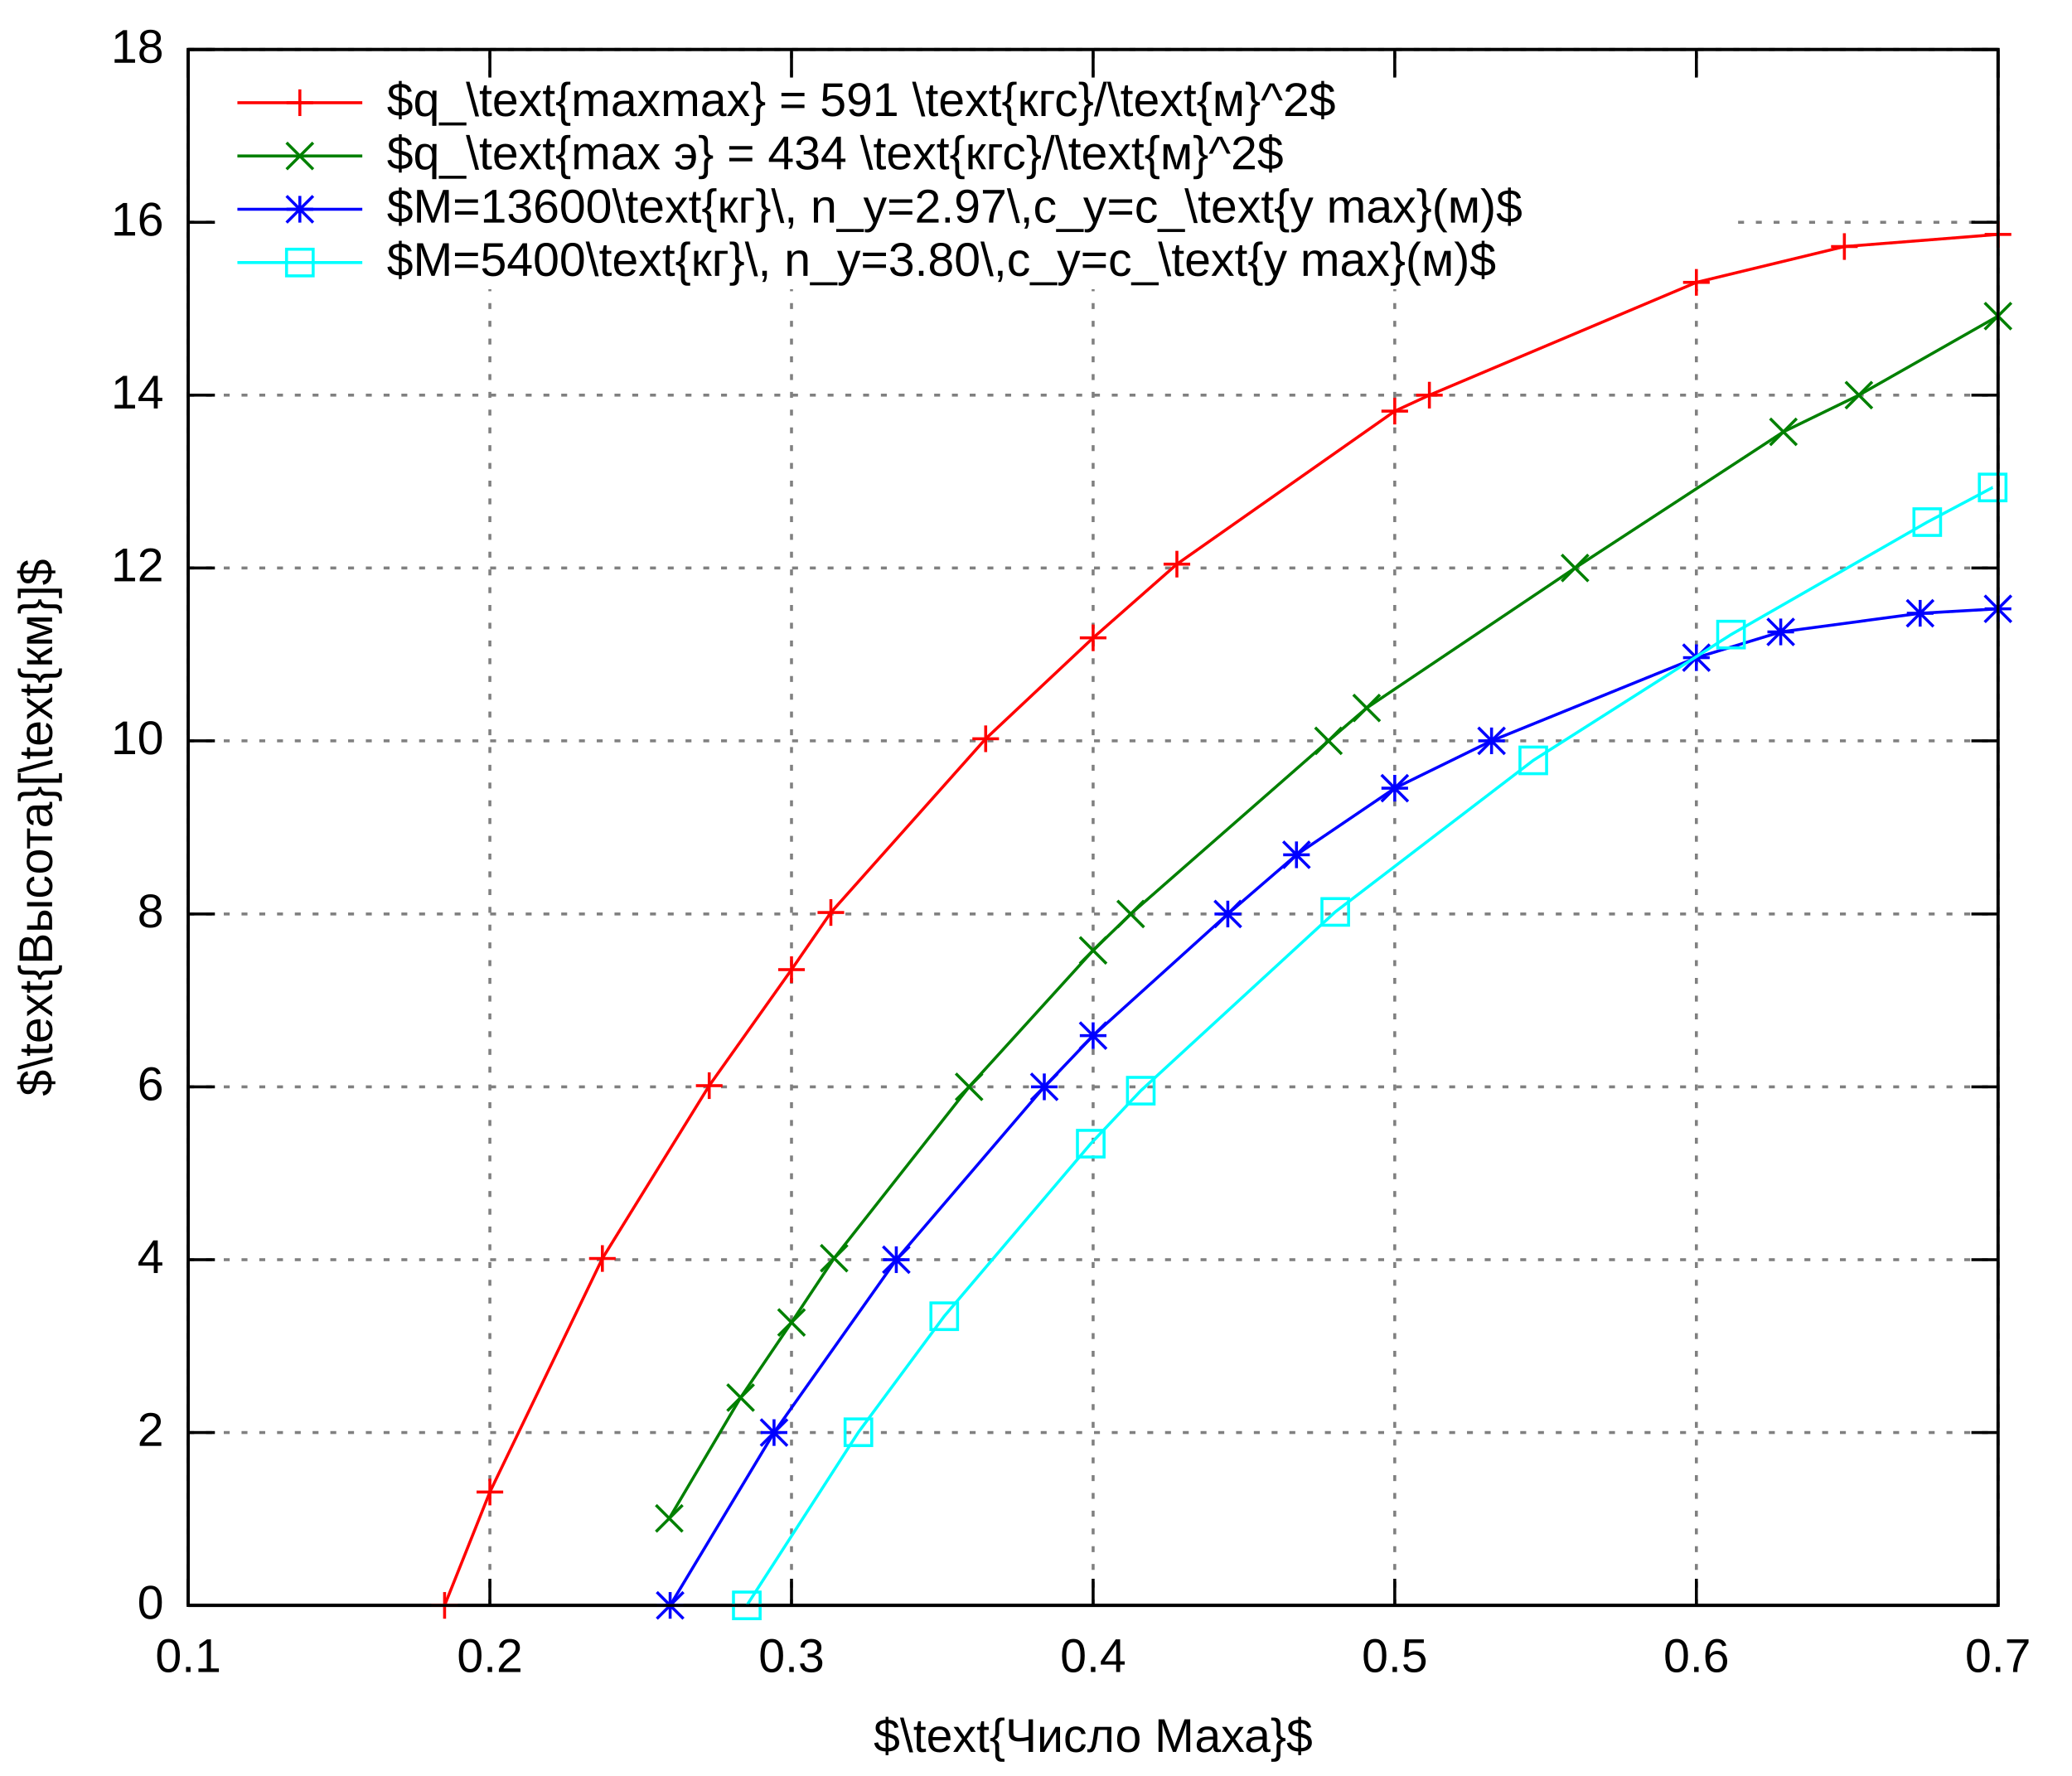
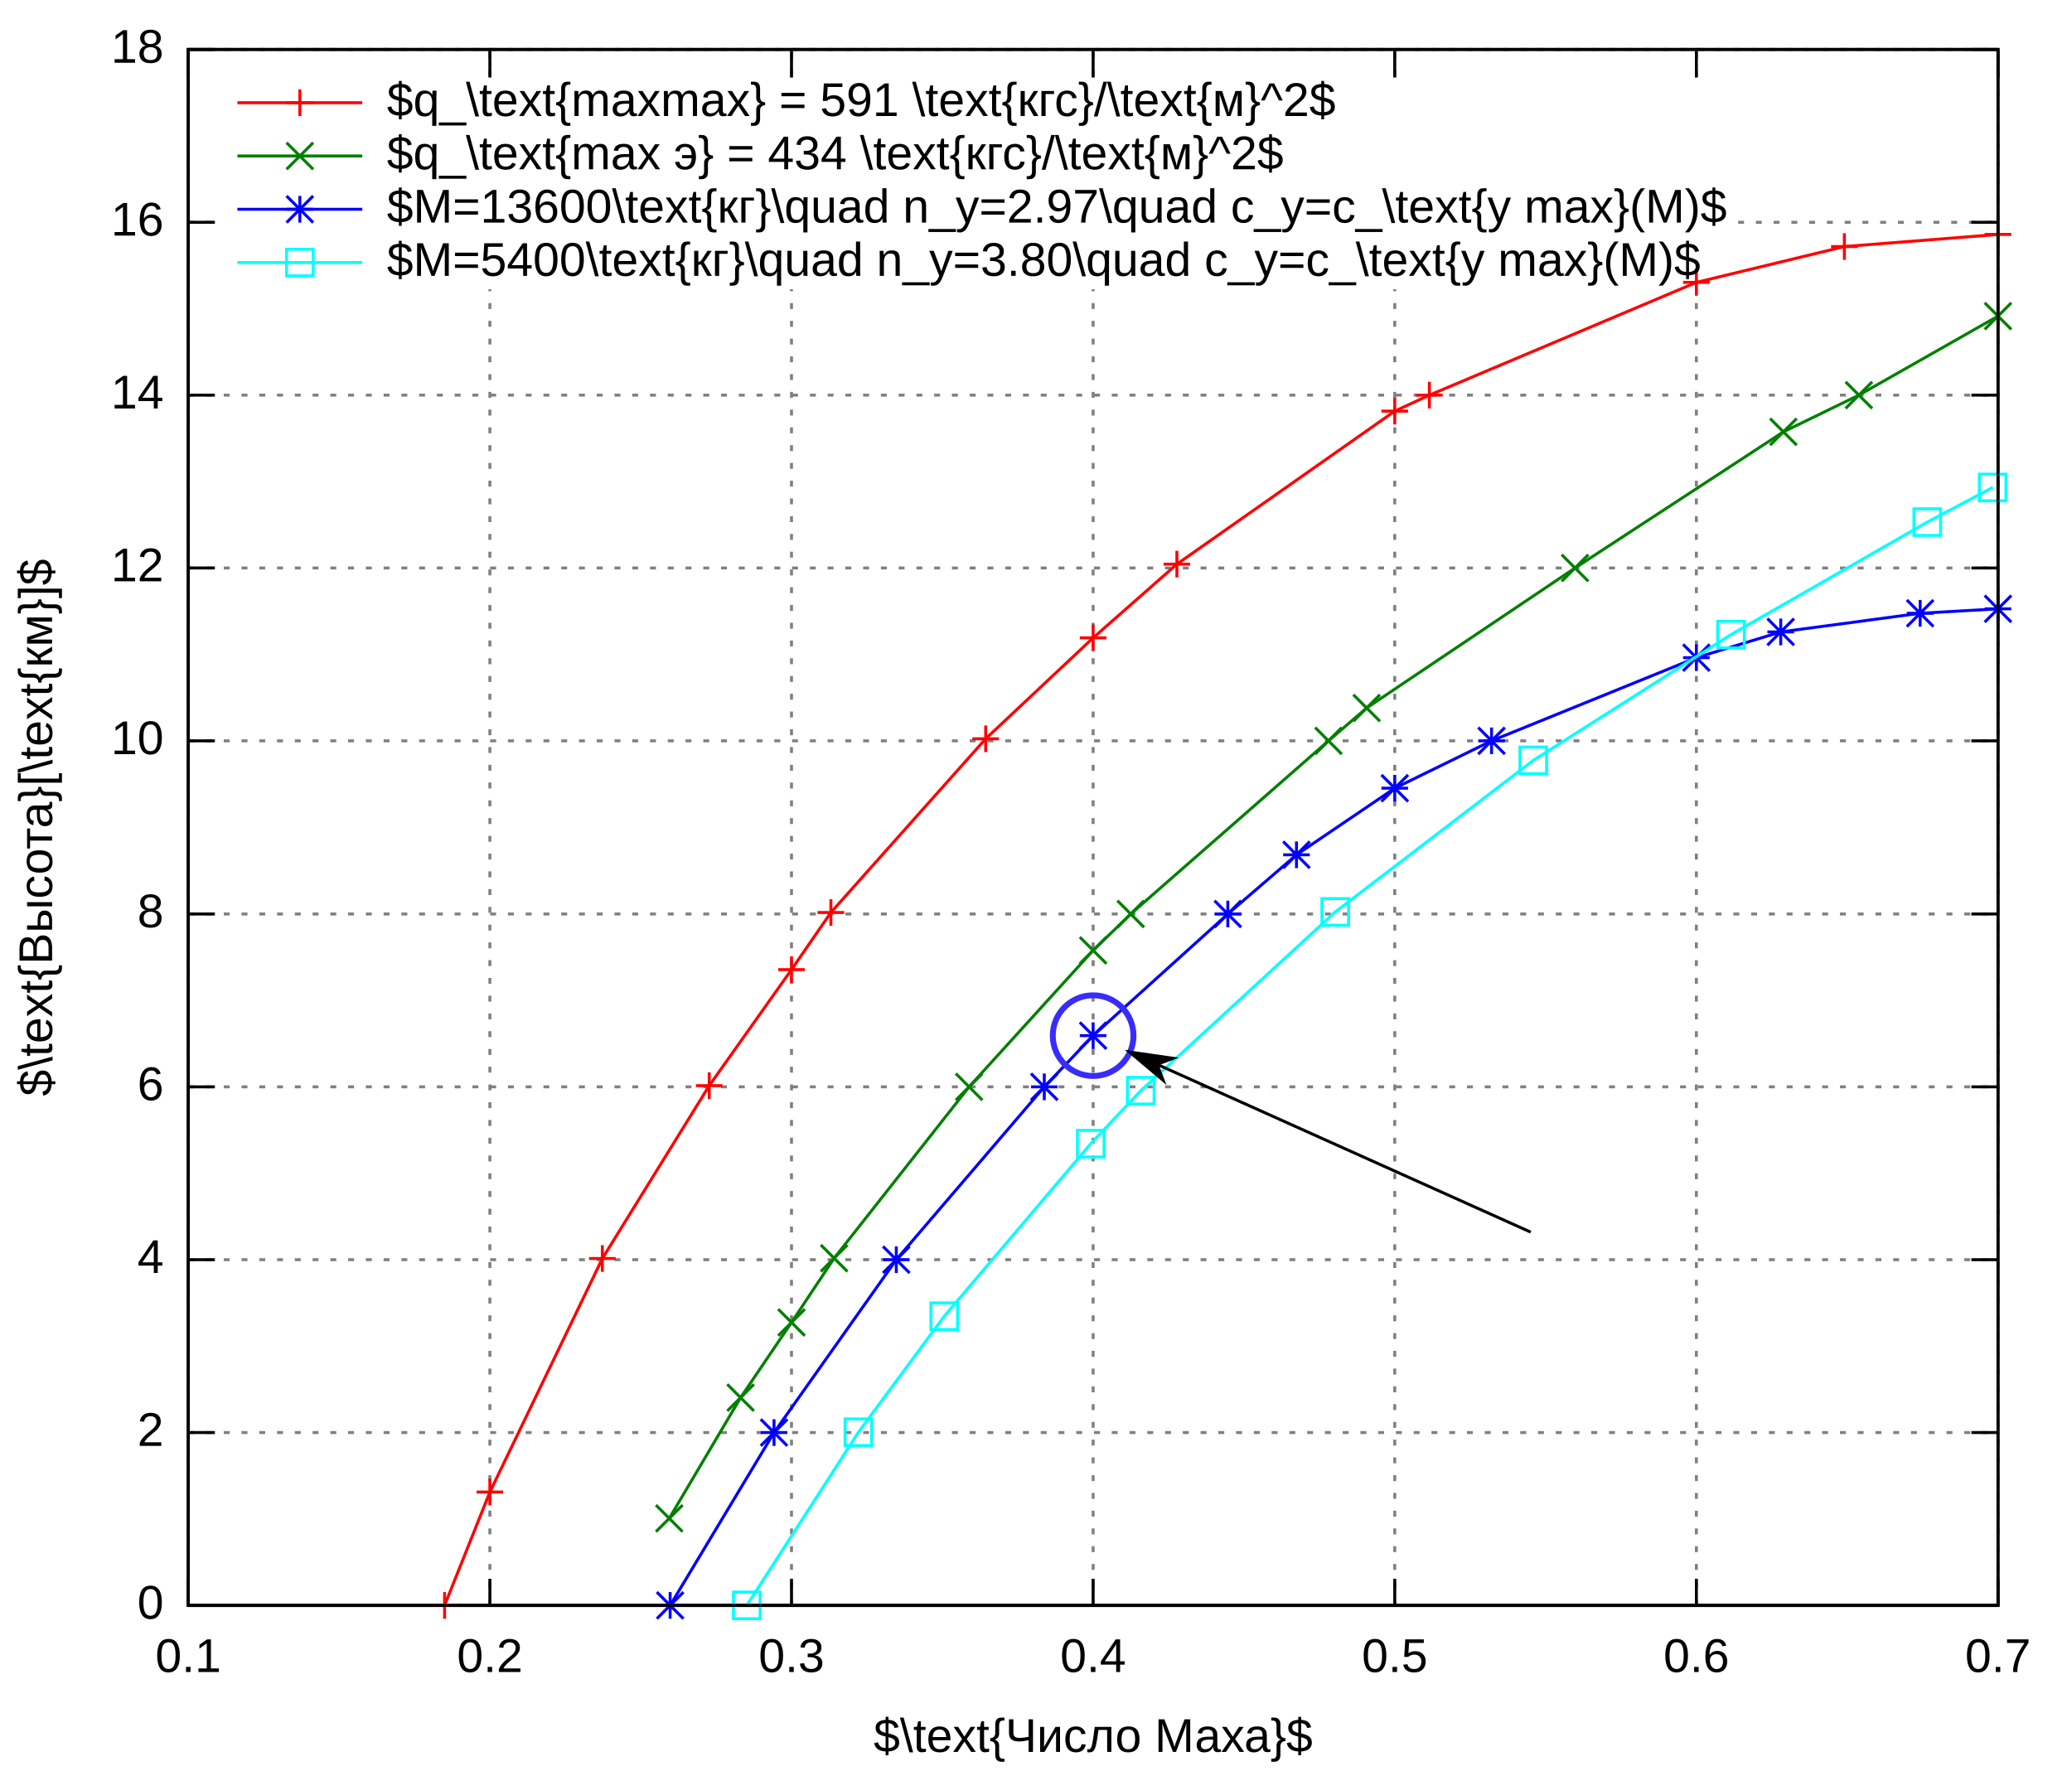
- <svg xmlns="http://www.w3.org/2000/svg" xmlns:xlink="http://www.w3.org/1999/xlink" width="700" height="600" viewBox="0 0 700 600">
+ <svg xmlns="http://www.w3.org/2000/svg" xmlns:xlink="http://www.w3.org/1999/xlink" width="700" height="600" viewBox="0 0 700 600" id="svg2" version="1.1">
+   <defs id="defs413">
+     <marker orient="auto" refY="0.0" refX="0.0" id="Arrow1Lend" style="overflow:visible;">
+       <path id="path4179" d="M 0.0,0.0 L 5.0,-5.0 L -12.5,0.0 L 5.0,5.0 L 0.0,0.0 z " style="fill-rule:evenodd;stroke:#000000;stroke-width:1.0pt;" transform="scale(0.8) rotate(180) translate(12.5,0)" />
+     </marker>
+   </defs>
  <g id="gnuplot_canvas">
-     <rect x="0" y="0" width="700" height="600" fill="none" />
-     <defs>
+     <rect x="0" y="0" width="700" height="600" fill="none" id="rect9" />
+     <defs id="defs11">
      <circle id="gpDot" r="0.5" stroke-width="0.5" />
      <path id="gpPt0" stroke-width="0.222" stroke="currentColor" d="M-1,0 h2 M0,-1 v2" />
      <path id="gpPt1" stroke-width="0.222" stroke="currentColor" d="M-1,-1 L1,1 M1,-1 L-1,1" />
      <path id="gpPt2" stroke-width="0.222" stroke="currentColor" d="M-1,0 L1,0 M0,-1 L0,1 M-1,-1 L1,1 M-1,1 L1,-1" />
      <rect id="gpPt3" stroke-width="0.222" stroke="currentColor" x="-1" y="-1" width="2" height="2" />
      <rect id="gpPt4" stroke-width="0.222" stroke="currentColor" fill="currentColor" x="-1" y="-1" width="2" height="2" />
      <circle id="gpPt5" stroke-width="0.222" stroke="currentColor" cx="0" cy="0" r="1" />
      <use xlink:href="#gpPt5" id="gpPt6" fill="currentColor" stroke="none" />
      <path id="gpPt7" stroke-width="0.222" stroke="currentColor" d="M0,-1.33 L-1.33,0.67 L1.33,0.67 z" />
      <use xlink:href="#gpPt7" id="gpPt8" fill="currentColor" stroke="none" />
      <use xlink:href="#gpPt7" id="gpPt9" stroke="currentColor" transform="rotate(180)" />
      <use xlink:href="#gpPt9" id="gpPt10" fill="currentColor" stroke="none" />
      <use xlink:href="#gpPt3" id="gpPt11" stroke="currentColor" transform="rotate(45)" />
      <use xlink:href="#gpPt11" id="gpPt12" fill="currentColor" stroke="none" />
    </defs>
-     <g style="fill:none; color:white; stroke:currentColor; stroke-width:1.00; stroke-linecap:butt; stroke-linejoin:miter">
- </g>
-     <g style="fill:none; color:black; stroke:currentColor; stroke-width:1.00; stroke-linecap:butt; stroke-linejoin:miter">
- </g>
-     <g style="fill:none; color:gray; stroke:currentColor; stroke-width:1.00; stroke-linecap:butt; stroke-linejoin:miter">
-       <path stroke="gray" stroke-dasharray=" 2,4" class="gridline" d="M63.6,542.4 L675.0,542.4  h0.01" />
-     </g>
-     <g style="fill:none; color:black; stroke:currentColor; stroke-width:1.00; stroke-linecap:butt; stroke-linejoin:miter">
-       <path stroke="black" d="M63.6,542.4 L72.6,542.4 M675.0,542.4 L666.0,542.4  h0.01" />
-       <g transform="translate(55.3,546.9)" style="stroke:none; fill:black; font-family:Arial; font-size:12.00pt; text-anchor:end">
-         <text> 0</text>
-       </g>
-     </g>
-     <g style="fill:none; color:gray; stroke:currentColor; stroke-width:1.00; stroke-linecap:butt; stroke-linejoin:miter">
-       <path stroke="gray" stroke-dasharray=" 2,4" class="gridline" d="M63.6,484.0 L675.0,484.0  h0.01" />
-     </g>
-     <g style="fill:none; color:black; stroke:currentColor; stroke-width:1.00; stroke-linecap:butt; stroke-linejoin:miter">
-       <path stroke="black" d="M63.6,484.0 L72.6,484.0 M675.0,484.0 L666.0,484.0  h0.01" />
-       <g transform="translate(55.3,488.5)" style="stroke:none; fill:black; font-family:Arial; font-size:12.00pt; text-anchor:end">
-         <text> 2</text>
-       </g>
-     </g>
-     <g style="fill:none; color:gray; stroke:currentColor; stroke-width:1.00; stroke-linecap:butt; stroke-linejoin:miter">
-       <path stroke="gray" stroke-dasharray=" 2,4" class="gridline" d="M63.6,425.6 L675.0,425.6  h0.01" />
-     </g>
-     <g style="fill:none; color:black; stroke:currentColor; stroke-width:1.00; stroke-linecap:butt; stroke-linejoin:miter">
-       <path stroke="black" d="M63.6,425.6 L72.6,425.6 M675.0,425.6 L666.0,425.6  h0.01" />
-       <g transform="translate(55.3,430.1)" style="stroke:none; fill:black; font-family:Arial; font-size:12.00pt; text-anchor:end">
-         <text> 4</text>
-       </g>
-     </g>
-     <g style="fill:none; color:gray; stroke:currentColor; stroke-width:1.00; stroke-linecap:butt; stroke-linejoin:miter">
-       <path stroke="gray" stroke-dasharray=" 2,4" class="gridline" d="M63.6,367.2 L675.0,367.2  h0.01" />
-     </g>
-     <g style="fill:none; color:black; stroke:currentColor; stroke-width:1.00; stroke-linecap:butt; stroke-linejoin:miter">
-       <path stroke="black" d="M63.6,367.2 L72.6,367.2 M675.0,367.2 L666.0,367.2  h0.01" />
-       <g transform="translate(55.3,371.7)" style="stroke:none; fill:black; font-family:Arial; font-size:12.00pt; text-anchor:end">
-         <text> 6</text>
-       </g>
-     </g>
-     <g style="fill:none; color:gray; stroke:currentColor; stroke-width:1.00; stroke-linecap:butt; stroke-linejoin:miter">
-       <path stroke="gray" stroke-dasharray=" 2,4" class="gridline" d="M63.6,308.8 L675.0,308.8  h0.01" />
-     </g>
-     <g style="fill:none; color:black; stroke:currentColor; stroke-width:1.00; stroke-linecap:butt; stroke-linejoin:miter">
-       <path stroke="black" d="M63.6,308.8 L72.6,308.8 M675.0,308.8 L666.0,308.8  h0.01" />
-       <g transform="translate(55.3,313.3)" style="stroke:none; fill:black; font-family:Arial; font-size:12.00pt; text-anchor:end">
-         <text> 8</text>
-       </g>
-     </g>
-     <g style="fill:none; color:gray; stroke:currentColor; stroke-width:1.00; stroke-linecap:butt; stroke-linejoin:miter">
-       <path stroke="gray" stroke-dasharray=" 2,4" class="gridline" d="M63.6,250.3 L675.0,250.3  h0.01" />
-     </g>
-     <g style="fill:none; color:black; stroke:currentColor; stroke-width:1.00; stroke-linecap:butt; stroke-linejoin:miter">
-       <path stroke="black" d="M63.6,250.3 L72.6,250.3 M675.0,250.3 L666.0,250.3  h0.01" />
-       <g transform="translate(55.3,254.8)" style="stroke:none; fill:black; font-family:Arial; font-size:12.00pt; text-anchor:end">
-         <text> 10</text>
-       </g>
-     </g>
-     <g style="fill:none; color:gray; stroke:currentColor; stroke-width:1.00; stroke-linecap:butt; stroke-linejoin:miter">
-       <path stroke="gray" stroke-dasharray=" 2,4" class="gridline" d="M63.6,191.9 L675.0,191.9  h0.01" />
-     </g>
-     <g style="fill:none; color:black; stroke:currentColor; stroke-width:1.00; stroke-linecap:butt; stroke-linejoin:miter">
-       <path stroke="black" d="M63.6,191.9 L72.6,191.9 M675.0,191.9 L666.0,191.9  h0.01" />
-       <g transform="translate(55.3,196.4)" style="stroke:none; fill:black; font-family:Arial; font-size:12.00pt; text-anchor:end">
-         <text> 12</text>
-       </g>
-     </g>
-     <g style="fill:none; color:gray; stroke:currentColor; stroke-width:1.00; stroke-linecap:butt; stroke-linejoin:miter">
-       <path stroke="gray" stroke-dasharray=" 2,4" class="gridline" d="M63.6,133.5 L675.0,133.5  h0.01" />
-     </g>
-     <g style="fill:none; color:black; stroke:currentColor; stroke-width:1.00; stroke-linecap:butt; stroke-linejoin:miter">
-       <path stroke="black" d="M63.6,133.5 L72.6,133.5 M675.0,133.5 L666.0,133.5  h0.01" />
-       <g transform="translate(55.3,138.0)" style="stroke:none; fill:black; font-family:Arial; font-size:12.00pt; text-anchor:end">
-         <text> 14</text>
-       </g>
-     </g>
-     <g style="fill:none; color:gray; stroke:currentColor; stroke-width:1.00; stroke-linecap:butt; stroke-linejoin:miter">
-       <path stroke="gray" stroke-dasharray=" 2,4" class="gridline" d="M63.6,75.1 L71.9,75.1 M587.2,75.1 L675.0,75.1  h0.01" />
-     </g>
-     <g style="fill:none; color:black; stroke:currentColor; stroke-width:1.00; stroke-linecap:butt; stroke-linejoin:miter">
-       <path stroke="black" d="M63.6,75.1 L72.6,75.1 M675.0,75.1 L666.0,75.1  h0.01" />
-       <g transform="translate(55.3,79.6)" style="stroke:none; fill:black; font-family:Arial; font-size:12.00pt; text-anchor:end">
-         <text> 16</text>
-       </g>
-     </g>
-     <g style="fill:none; color:gray; stroke:currentColor; stroke-width:1.00; stroke-linecap:butt; stroke-linejoin:miter">
-       <path stroke="gray" stroke-dasharray=" 2,4" class="gridline" d="M63.6,16.7 L675.0,16.7  h0.01" />
-     </g>
-     <g style="fill:none; color:black; stroke:currentColor; stroke-width:1.00; stroke-linecap:butt; stroke-linejoin:miter">
-       <path stroke="black" d="M63.6,16.7 L72.6,16.7 M675.0,16.7 L666.0,16.7  h0.01" />
-       <g transform="translate(55.3,21.2)" style="stroke:none; fill:black; font-family:Arial; font-size:12.00pt; text-anchor:end">
-         <text> 18</text>
-       </g>
-     </g>
-     <g style="fill:none; color:gray; stroke:currentColor; stroke-width:1.00; stroke-linecap:butt; stroke-linejoin:miter">
-       <path stroke="gray" stroke-dasharray=" 2,4" class="gridline" d="M63.6,542.4 L63.6,16.7  h0.01" />
-     </g>
-     <g style="fill:none; color:black; stroke:currentColor; stroke-width:1.00; stroke-linecap:butt; stroke-linejoin:miter">
-       <path stroke="black" d="M63.6,542.4 L63.6,533.4 M63.6,16.7 L63.6,25.7  h0.01" />
-       <g transform="translate(63.6,564.9)" style="stroke:none; fill:black; font-family:Arial; font-size:12.00pt; text-anchor:middle">
-         <text> 0.1</text>
-       </g>
-     </g>
-     <g style="fill:none; color:gray; stroke:currentColor; stroke-width:1.00; stroke-linecap:butt; stroke-linejoin:miter">
-       <path stroke="gray" stroke-dasharray=" 2,4" class="gridline" d="M165.5,542.4 L165.5,97.7 M165.5,25.7 L165.5,16.7  h0.01" />
-     </g>
-     <g style="fill:none; color:black; stroke:currentColor; stroke-width:1.00; stroke-linecap:butt; stroke-linejoin:miter">
-       <path stroke="black" d="M165.5,542.4 L165.5,533.4 M165.5,16.7 L165.5,25.7  h0.01" />
-       <g transform="translate(165.5,564.9)" style="stroke:none; fill:black; font-family:Arial; font-size:12.00pt; text-anchor:middle">
-         <text> 0.2</text>
-       </g>
-     </g>
-     <g style="fill:none; color:gray; stroke:currentColor; stroke-width:1.00; stroke-linecap:butt; stroke-linejoin:miter">
-       <path stroke="gray" stroke-dasharray=" 2,4" class="gridline" d="M267.4,542.4 L267.4,97.7 M267.4,25.7 L267.4,16.7  h0.01" />
-     </g>
-     <g style="fill:none; color:black; stroke:currentColor; stroke-width:1.00; stroke-linecap:butt; stroke-linejoin:miter">
-       <path stroke="black" d="M267.4,542.4 L267.4,533.4 M267.4,16.7 L267.4,25.7  h0.01" />
-       <g transform="translate(267.4,564.9)" style="stroke:none; fill:black; font-family:Arial; font-size:12.00pt; text-anchor:middle">
-         <text> 0.3</text>
-       </g>
-     </g>
-     <g style="fill:none; color:gray; stroke:currentColor; stroke-width:1.00; stroke-linecap:butt; stroke-linejoin:miter">
-       <path stroke="gray" stroke-dasharray=" 2,4" class="gridline" d="M369.3,542.4 L369.3,97.7 M369.3,25.7 L369.3,16.7  h0.01" />
-     </g>
-     <g style="fill:none; color:black; stroke:currentColor; stroke-width:1.00; stroke-linecap:butt; stroke-linejoin:miter">
-       <path stroke="black" d="M369.3,542.4 L369.3,533.4 M369.3,16.7 L369.3,25.7  h0.01" />
-       <g transform="translate(369.3,564.9)" style="stroke:none; fill:black; font-family:Arial; font-size:12.00pt; text-anchor:middle">
-         <text> 0.4</text>
-       </g>
-     </g>
-     <g style="fill:none; color:gray; stroke:currentColor; stroke-width:1.00; stroke-linecap:butt; stroke-linejoin:miter">
-       <path stroke="gray" stroke-dasharray=" 2,4" class="gridline" d="M471.2,542.4 L471.2,97.7 M471.2,25.7 L471.2,16.7  h0.01" />
-     </g>
-     <g style="fill:none; color:black; stroke:currentColor; stroke-width:1.00; stroke-linecap:butt; stroke-linejoin:miter">
-       <path stroke="black" d="M471.2,542.4 L471.2,533.4 M471.2,16.7 L471.2,25.7  h0.01" />
-       <g transform="translate(471.2,564.9)" style="stroke:none; fill:black; font-family:Arial; font-size:12.00pt; text-anchor:middle">
-         <text> 0.5</text>
-       </g>
-     </g>
-     <g style="fill:none; color:gray; stroke:currentColor; stroke-width:1.00; stroke-linecap:butt; stroke-linejoin:miter">
-       <path stroke="gray" stroke-dasharray=" 2,4" class="gridline" d="M573.1,542.4 L573.1,97.7 M573.1,25.7 L573.1,16.7  h0.01" />
-     </g>
-     <g style="fill:none; color:black; stroke:currentColor; stroke-width:1.00; stroke-linecap:butt; stroke-linejoin:miter">
-       <path stroke="black" d="M573.1,542.4 L573.1,533.4 M573.1,16.7 L573.1,25.7  h0.01" />
-       <g transform="translate(573.1,564.9)" style="stroke:none; fill:black; font-family:Arial; font-size:12.00pt; text-anchor:middle">
-         <text> 0.6</text>
-       </g>
-     </g>
-     <g style="fill:none; color:gray; stroke:currentColor; stroke-width:1.00; stroke-linecap:butt; stroke-linejoin:miter">
-       <path stroke="gray" stroke-dasharray=" 2,4" class="gridline" d="M675.0,542.4 L675.0,16.7  h0.01" />
-     </g>
-     <g style="fill:none; color:black; stroke:currentColor; stroke-width:1.00; stroke-linecap:butt; stroke-linejoin:miter">
-       <path stroke="black" d="M675.0,542.4 L675.0,533.4 M675.0,16.7 L675.0,25.7  h0.01" />
-       <g transform="translate(675.0,564.9)" style="stroke:none; fill:black; font-family:Arial; font-size:12.00pt; text-anchor:middle">
-         <text> 0.7</text>
-       </g>
-     </g>
-     <g style="fill:none; color:black; stroke:black; stroke-width:1.10; stroke-linecap:butt; stroke-linejoin:miter">
- </g>
-     <g style="fill:none; color:red; stroke:currentColor; stroke-width:1.10; stroke-linecap:butt; stroke-linejoin:miter">
-       <path stroke="rgb(  0,   0,   0)" d="M63.6,542.4 L675.0,542.4  h0.01" />
-     </g>
-     <g style="fill:none; color:red; stroke:rgb(  0,   0,   0); stroke-width:1.00; stroke-linecap:butt; stroke-linejoin:miter">
- </g>
-     <g style="fill:none; color:black; stroke:currentColor; stroke-width:1.00; stroke-linecap:butt; stroke-linejoin:miter">
-       <path stroke="black" d="M63.6,16.7 L63.6,542.4 L675.0,542.4 L675.0,16.7 L63.6,16.7 Z  h0.01" />
-       <g transform="translate(17.6,279.6) rotate(270)" style="stroke:none; fill:black; font-family:Arial; font-size:12.00pt; text-anchor:middle">
-         <text>$\text{Высота}[\text{км}]$</text>
-       </g>
-       <g transform="translate(369.3,591.9)" style="stroke:none; fill:black; font-family:Arial; font-size:12.00pt; text-anchor:middle">
-         <text>$\text{Число Маха}$</text>
+     <g style="fill:none; color:white; stroke:currentColor; stroke-width:1.00; stroke-linecap:butt; stroke-linejoin:miter" id="g27" />
+     <g style="fill:none; color:black; stroke:currentColor; stroke-width:1.00; stroke-linecap:butt; stroke-linejoin:miter" id="g29" />
+     <g style="fill:none; color:gray; stroke:currentColor; stroke-width:1.00; stroke-linecap:butt; stroke-linejoin:miter" id="g31">
+       <path stroke="gray" stroke-dasharray=" 2,4" class="gridline" d="M63.6,542.4 L675.0,542.4  h0.01" id="path33" />
+     </g>
+     <g style="fill:none; color:black; stroke:currentColor; stroke-width:1.00; stroke-linecap:butt; stroke-linejoin:miter" id="g35">
+       <path stroke="black" d="M63.6,542.4 L72.6,542.4 M675.0,542.4 L666.0,542.4  h0.01" id="path37" />
+       <g transform="translate(55.3,546.9)" style="stroke:none; fill:black; font-family:Arial; font-size:12.00pt; text-anchor:end" id="g39">
+         <text id="text41"> 0</text>
+       </g>
+     </g>
+     <g style="fill:none; color:gray; stroke:currentColor; stroke-width:1.00; stroke-linecap:butt; stroke-linejoin:miter" id="g43">
+       <path stroke="gray" stroke-dasharray=" 2,4" class="gridline" d="M63.6,484.0 L675.0,484.0  h0.01" id="path45" />
+     </g>
+     <g style="fill:none; color:black; stroke:currentColor; stroke-width:1.00; stroke-linecap:butt; stroke-linejoin:miter" id="g47">
+       <path stroke="black" d="M63.6,484.0 L72.6,484.0 M675.0,484.0 L666.0,484.0  h0.01" id="path49" />
+       <g transform="translate(55.3,488.5)" style="stroke:none; fill:black; font-family:Arial; font-size:12.00pt; text-anchor:end" id="g51">
+         <text id="text53"> 2</text>
+       </g>
+     </g>
+     <g style="fill:none; color:gray; stroke:currentColor; stroke-width:1.00; stroke-linecap:butt; stroke-linejoin:miter" id="g55">
+       <path stroke="gray" stroke-dasharray=" 2,4" class="gridline" d="M63.6,425.6 L675.0,425.6  h0.01" id="path57" />
+     </g>
+     <g style="fill:none; color:black; stroke:currentColor; stroke-width:1.00; stroke-linecap:butt; stroke-linejoin:miter" id="g59">
+       <path stroke="black" d="M63.6,425.6 L72.6,425.6 M675.0,425.6 L666.0,425.6  h0.01" id="path61" />
+       <g transform="translate(55.3,430.1)" style="stroke:none; fill:black; font-family:Arial; font-size:12.00pt; text-anchor:end" id="g63">
+         <text id="text65"> 4</text>
+       </g>
+     </g>
+     <g style="fill:none; color:gray; stroke:currentColor; stroke-width:1.00; stroke-linecap:butt; stroke-linejoin:miter" id="g67">
+       <path stroke="gray" stroke-dasharray=" 2,4" class="gridline" d="M63.6,367.2 L675.0,367.2  h0.01" id="path69" />
+     </g>
+     <g style="fill:none; color:black; stroke:currentColor; stroke-width:1.00; stroke-linecap:butt; stroke-linejoin:miter" id="g71">
+       <path stroke="black" d="M63.6,367.2 L72.6,367.2 M675.0,367.2 L666.0,367.2  h0.01" id="path73" />
+       <g transform="translate(55.3,371.7)" style="stroke:none; fill:black; font-family:Arial; font-size:12.00pt; text-anchor:end" id="g75">
+         <text id="text77"> 6</text>
+       </g>
+     </g>
+     <g style="fill:none; color:gray; stroke:currentColor; stroke-width:1.00; stroke-linecap:butt; stroke-linejoin:miter" id="g79">
+       <path stroke="gray" stroke-dasharray=" 2,4" class="gridline" d="M63.6,308.8 L675.0,308.8  h0.01" id="path81" />
+     </g>
+     <g style="fill:none; color:black; stroke:currentColor; stroke-width:1.00; stroke-linecap:butt; stroke-linejoin:miter" id="g83">
+       <path stroke="black" d="M63.6,308.8 L72.6,308.8 M675.0,308.8 L666.0,308.8  h0.01" id="path85" />
+       <g transform="translate(55.3,313.3)" style="stroke:none; fill:black; font-family:Arial; font-size:12.00pt; text-anchor:end" id="g87">
+         <text id="text89"> 8</text>
+       </g>
+     </g>
+     <g style="fill:none; color:gray; stroke:currentColor; stroke-width:1.00; stroke-linecap:butt; stroke-linejoin:miter" id="g91">
+       <path stroke="gray" stroke-dasharray=" 2,4" class="gridline" d="M63.6,250.3 L675.0,250.3  h0.01" id="path93" />
+     </g>
+     <g style="fill:none; color:black; stroke:currentColor; stroke-width:1.00; stroke-linecap:butt; stroke-linejoin:miter" id="g95">
+       <path stroke="black" d="M63.6,250.3 L72.6,250.3 M675.0,250.3 L666.0,250.3  h0.01" id="path97" />
+       <g transform="translate(55.3,254.8)" style="stroke:none; fill:black; font-family:Arial; font-size:12.00pt; text-anchor:end" id="g99">
+         <text id="text101"> 10</text>
+       </g>
+     </g>
+     <g style="fill:none; color:gray; stroke:currentColor; stroke-width:1.00; stroke-linecap:butt; stroke-linejoin:miter" id="g103">
+       <path stroke="gray" stroke-dasharray=" 2,4" class="gridline" d="M63.6,191.9 L675.0,191.9  h0.01" id="path105" />
+     </g>
+     <g style="fill:none; color:black; stroke:currentColor; stroke-width:1.00; stroke-linecap:butt; stroke-linejoin:miter" id="g107">
+       <path stroke="black" d="M63.6,191.9 L72.6,191.9 M675.0,191.9 L666.0,191.9  h0.01" id="path109" />
+       <g transform="translate(55.3,196.4)" style="stroke:none; fill:black; font-family:Arial; font-size:12.00pt; text-anchor:end" id="g111">
+         <text id="text113"> 12</text>
+       </g>
+     </g>
+     <g style="fill:none; color:gray; stroke:currentColor; stroke-width:1.00; stroke-linecap:butt; stroke-linejoin:miter" id="g115">
+       <path stroke="gray" stroke-dasharray=" 2,4" class="gridline" d="M63.6,133.5 L675.0,133.5  h0.01" id="path117" />
+     </g>
+     <g style="fill:none; color:black; stroke:currentColor; stroke-width:1.00; stroke-linecap:butt; stroke-linejoin:miter" id="g119">
+       <path stroke="black" d="M63.6,133.5 L72.6,133.5 M675.0,133.5 L666.0,133.5  h0.01" id="path121" />
+       <g transform="translate(55.3,138.0)" style="stroke:none; fill:black; font-family:Arial; font-size:12.00pt; text-anchor:end" id="g123">
+         <text id="text125"> 14</text>
+       </g>
+     </g>
+     <g style="fill:none; color:gray; stroke:currentColor; stroke-width:1.00; stroke-linecap:butt; stroke-linejoin:miter" id="g127">
+       <path stroke="gray" stroke-dasharray=" 2,4" class="gridline" d="M63.6,75.1 L71.9,75.1 M587.2,75.1 L675.0,75.1  h0.01" id="path129" />
+     </g>
+     <g style="fill:none; color:black; stroke:currentColor; stroke-width:1.00; stroke-linecap:butt; stroke-linejoin:miter" id="g131">
+       <path stroke="black" d="M63.6,75.1 L72.6,75.1 M675.0,75.1 L666.0,75.1  h0.01" id="path133" />
+       <g transform="translate(55.3,79.6)" style="stroke:none; fill:black; font-family:Arial; font-size:12.00pt; text-anchor:end" id="g135">
+         <text id="text137"> 16</text>
+       </g>
+     </g>
+     <g style="fill:none; color:gray; stroke:currentColor; stroke-width:1.00; stroke-linecap:butt; stroke-linejoin:miter" id="g139">
+       <path stroke="gray" stroke-dasharray=" 2,4" class="gridline" d="M63.6,16.7 L675.0,16.7  h0.01" id="path141" />
+     </g>
+     <g style="fill:none; color:black; stroke:currentColor; stroke-width:1.00; stroke-linecap:butt; stroke-linejoin:miter" id="g143">
+       <path stroke="black" d="M63.6,16.7 L72.6,16.7 M675.0,16.7 L666.0,16.7  h0.01" id="path145" />
+       <g transform="translate(55.3,21.2)" style="stroke:none; fill:black; font-family:Arial; font-size:12.00pt; text-anchor:end" id="g147">
+         <text id="text149"> 18</text>
+       </g>
+     </g>
+     <g style="fill:none; color:gray; stroke:currentColor; stroke-width:1.00; stroke-linecap:butt; stroke-linejoin:miter" id="g151">
+       <path stroke="gray" stroke-dasharray=" 2,4" class="gridline" d="M63.6,542.4 L63.6,16.7  h0.01" id="path153" />
+     </g>
+     <g style="fill:none; color:black; stroke:currentColor; stroke-width:1.00; stroke-linecap:butt; stroke-linejoin:miter" id="g155">
+       <path stroke="black" d="M63.6,542.4 L63.6,533.4 M63.6,16.7 L63.6,25.7  h0.01" id="path157" />
+       <g transform="translate(63.6,564.9)" style="stroke:none; fill:black; font-family:Arial; font-size:12.00pt; text-anchor:middle" id="g159">
+         <text id="text161"> 0.1</text>
+       </g>
+     </g>
+     <g style="fill:none; color:gray; stroke:currentColor; stroke-width:1.00; stroke-linecap:butt; stroke-linejoin:miter" id="g163">
+       <path stroke="gray" stroke-dasharray=" 2,4" class="gridline" d="M165.5,542.4 L165.5,97.7 M165.5,25.7 L165.5,16.7  h0.01" id="path165" />
+     </g>
+     <g style="fill:none; color:black; stroke:currentColor; stroke-width:1.00; stroke-linecap:butt; stroke-linejoin:miter" id="g167">
+       <path stroke="black" d="M165.5,542.4 L165.5,533.4 M165.5,16.7 L165.5,25.7  h0.01" id="path169" />
+       <g transform="translate(165.5,564.9)" style="stroke:none; fill:black; font-family:Arial; font-size:12.00pt; text-anchor:middle" id="g171">
+         <text id="text173"> 0.2</text>
+       </g>
+     </g>
+     <g style="fill:none; color:gray; stroke:currentColor; stroke-width:1.00; stroke-linecap:butt; stroke-linejoin:miter" id="g175">
+       <path stroke="gray" stroke-dasharray=" 2,4" class="gridline" d="M267.4,542.4 L267.4,97.7 M267.4,25.7 L267.4,16.7  h0.01" id="path177" />
+     </g>
+     <g style="fill:none; color:black; stroke:currentColor; stroke-width:1.00; stroke-linecap:butt; stroke-linejoin:miter" id="g179">
+       <path stroke="black" d="M267.4,542.4 L267.4,533.4 M267.4,16.7 L267.4,25.7  h0.01" id="path181" />
+       <g transform="translate(267.4,564.9)" style="stroke:none; fill:black; font-family:Arial; font-size:12.00pt; text-anchor:middle" id="g183">
+         <text id="text185"> 0.3</text>
+       </g>
+     </g>
+     <g style="fill:none; color:gray; stroke:currentColor; stroke-width:1.00; stroke-linecap:butt; stroke-linejoin:miter" id="g187">
+       <path stroke="gray" stroke-dasharray=" 2,4" class="gridline" d="M369.3,542.4 L369.3,97.7 M369.3,25.7 L369.3,16.7  h0.01" id="path189" />
+     </g>
+     <g style="fill:none; color:black; stroke:currentColor; stroke-width:1.00; stroke-linecap:butt; stroke-linejoin:miter" id="g191">
+       <path stroke="black" d="M369.3,542.4 L369.3,533.4 M369.3,16.7 L369.3,25.7  h0.01" id="path193" />
+       <g transform="translate(369.3,564.9)" style="stroke:none; fill:black; font-family:Arial; font-size:12.00pt; text-anchor:middle" id="g195">
+         <text id="text197"> 0.4</text>
+       </g>
+     </g>
+     <g style="fill:none; color:gray; stroke:currentColor; stroke-width:1.00; stroke-linecap:butt; stroke-linejoin:miter" id="g199">
+       <path stroke="gray" stroke-dasharray=" 2,4" class="gridline" d="M471.2,542.4 L471.2,97.7 M471.2,25.7 L471.2,16.7  h0.01" id="path201" />
+     </g>
+     <g style="fill:none; color:black; stroke:currentColor; stroke-width:1.00; stroke-linecap:butt; stroke-linejoin:miter" id="g203">
+       <path stroke="black" d="M471.2,542.4 L471.2,533.4 M471.2,16.7 L471.2,25.7  h0.01" id="path205" />
+       <g transform="translate(471.2,564.9)" style="stroke:none; fill:black; font-family:Arial; font-size:12.00pt; text-anchor:middle" id="g207">
+         <text id="text209"> 0.5</text>
+       </g>
+     </g>
+     <g style="fill:none; color:gray; stroke:currentColor; stroke-width:1.00; stroke-linecap:butt; stroke-linejoin:miter" id="g211">
+       <path stroke="gray" stroke-dasharray=" 2,4" class="gridline" d="M573.1,542.4 L573.1,97.7 M573.1,25.7 L573.1,16.7  h0.01" id="path213" />
+     </g>
+     <g style="fill:none; color:black; stroke:currentColor; stroke-width:1.00; stroke-linecap:butt; stroke-linejoin:miter" id="g215">
+       <path stroke="black" d="M573.1,542.4 L573.1,533.4 M573.1,16.7 L573.1,25.7  h0.01" id="path217" />
+       <g transform="translate(573.1,564.9)" style="stroke:none; fill:black; font-family:Arial; font-size:12.00pt; text-anchor:middle" id="g219">
+         <text id="text221"> 0.6</text>
+       </g>
+     </g>
+     <g style="fill:none; color:gray; stroke:currentColor; stroke-width:1.00; stroke-linecap:butt; stroke-linejoin:miter" id="g223">
+       <path stroke="gray" stroke-dasharray=" 2,4" class="gridline" d="M675.0,542.4 L675.0,16.7  h0.01" id="path225" />
+     </g>
+     <g style="fill:none; color:black; stroke:currentColor; stroke-width:1.00; stroke-linecap:butt; stroke-linejoin:miter" id="g227">
+       <path stroke="black" d="M675.0,542.4 L675.0,533.4 M675.0,16.7 L675.0,25.7  h0.01" id="path229" />
+       <g transform="translate(675.0,564.9)" style="stroke:none; fill:black; font-family:Arial; font-size:12.00pt; text-anchor:middle" id="g231">
+         <text id="text233"> 0.7</text>
+       </g>
+     </g>
+     <g style="fill:none; color:black; stroke:black; stroke-width:1.10; stroke-linecap:butt; stroke-linejoin:miter" id="g235" />
+     <g style="fill:none; color:red; stroke:currentColor; stroke-width:1.10; stroke-linecap:butt; stroke-linejoin:miter" id="g237">
+       <path stroke="rgb(  0,   0,   0)" d="M63.6,542.4 L675.0,542.4  h0.01" id="path239" />
+     </g>
+     <g style="fill:none; color:red; stroke:rgb(  0,   0,   0); stroke-width:1.00; stroke-linecap:butt; stroke-linejoin:miter" id="g241" />
+     <g style="fill:none; color:black; stroke:currentColor; stroke-width:1.00; stroke-linecap:butt; stroke-linejoin:miter" id="g243">
+       <path stroke="black" d="M63.6,16.7 L63.6,542.4 L675.0,542.4 L675.0,16.7 L63.6,16.7 Z  h0.01" id="path245" />
+       <g transform="translate(17.6,279.6) rotate(270)" style="stroke:none; fill:black; font-family:Arial; font-size:12.00pt; text-anchor:middle" id="g247">
+         <text id="text249">$\text{Высота}[\text{км}]$</text>
+       </g>
+       <g transform="translate(369.3,591.9)" style="stroke:none; fill:black; font-family:Arial; font-size:12.00pt; text-anchor:middle" id="g251">
+         <text id="text253">$\text{Число Маха}$</text>
      </g>
    </g>
    <g id="gnuplot_plot_1">
-       <g style="fill:none; color:red; stroke:currentColor; stroke-width:1.00; stroke-linecap:butt; stroke-linejoin:miter">
-         <g transform="translate(130.7,39.2)" style="stroke:none; fill:black; font-family:Arial; font-size:12.00pt; text-anchor:start">
-           <text>$q_\text{maxmax} = 591 \text{кгс}/\text{м}^2$</text>
-         </g>
-         <path d="M80.2,34.7 L122.4,34.7 M150.2,542.4 L165.5,504.1 L203.5,425.2 L239.6,366.8 L267.4,327.6 L280.7,308.3    L333.0,249.6 L369.3,215.5 L397.6,190.6 L471.2,138.9 L482.9,133.5 L573.1,95.4 L623.1,83.3 L675.0,79.2     h0.01" />
-         <use xlink:href="#gpPt0" transform="translate(150.2,542.4) scale(4.50)" />
-         <use xlink:href="#gpPt0" transform="translate(165.5,504.1) scale(4.50)" />
-         <use xlink:href="#gpPt0" transform="translate(203.5,425.2) scale(4.50)" />
-         <use xlink:href="#gpPt0" transform="translate(239.6,366.8) scale(4.50)" />
-         <use xlink:href="#gpPt0" transform="translate(267.4,327.6) scale(4.50)" />
-         <use xlink:href="#gpPt0" transform="translate(280.7,308.3) scale(4.50)" />
-         <use xlink:href="#gpPt0" transform="translate(333.0,249.6) scale(4.50)" />
-         <use xlink:href="#gpPt0" transform="translate(369.3,215.5) scale(4.50)" />
-         <use xlink:href="#gpPt0" transform="translate(397.6,190.6) scale(4.50)" />
-         <use xlink:href="#gpPt0" transform="translate(471.2,138.9) scale(4.50)" />
-         <use xlink:href="#gpPt0" transform="translate(482.9,133.5) scale(4.50)" />
-         <use xlink:href="#gpPt0" transform="translate(573.1,95.4) scale(4.50)" />
-         <use xlink:href="#gpPt0" transform="translate(623.1,83.3) scale(4.50)" />
-         <use xlink:href="#gpPt0" transform="translate(675.0,79.2) scale(4.50)" />
-         <use xlink:href="#gpPt0" transform="translate(101.3,34.7) scale(4.50)" />
+       <g style="fill:none; color:red; stroke:currentColor; stroke-width:1.00; stroke-linecap:butt; stroke-linejoin:miter" id="g258">
+         <g transform="translate(130.7,39.2)" style="stroke:none; fill:black; font-family:Arial; font-size:12.00pt; text-anchor:start" id="g260">
+           <text id="text262">$q_\text{maxmax} = 591 \text{кгс}/\text{м}^2$</text>
+         </g>
+         <path d="M80.2,34.7 L122.4,34.7 M150.2,542.4 L165.5,504.1 L203.5,425.2 L239.6,366.8 L267.4,327.6 L280.7,308.3    L333.0,249.6 L369.3,215.5 L397.6,190.6 L471.2,138.9 L482.9,133.5 L573.1,95.4 L623.1,83.3 L675.0,79.2     h0.01" id="path264" />
+         <use xlink:href="#gpPt0" transform="translate(150.2,542.4) scale(4.50)" id="use266" />
+         <use xlink:href="#gpPt0" transform="translate(165.5,504.1) scale(4.50)" id="use268" />
+         <use xlink:href="#gpPt0" transform="translate(203.5,425.2) scale(4.50)" id="use270" />
+         <use xlink:href="#gpPt0" transform="translate(239.6,366.8) scale(4.50)" id="use272" />
+         <use xlink:href="#gpPt0" transform="translate(267.4,327.6) scale(4.50)" id="use274" />
+         <use xlink:href="#gpPt0" transform="translate(280.7,308.3) scale(4.50)" id="use276" />
+         <use xlink:href="#gpPt0" transform="translate(333.0,249.6) scale(4.50)" id="use278" />
+         <use xlink:href="#gpPt0" transform="translate(369.3,215.5) scale(4.50)" id="use280" />
+         <use xlink:href="#gpPt0" transform="translate(397.6,190.6) scale(4.50)" id="use282" />
+         <use xlink:href="#gpPt0" transform="translate(471.2,138.9) scale(4.50)" id="use284" />
+         <use xlink:href="#gpPt0" transform="translate(482.9,133.5) scale(4.50)" id="use286" />
+         <use xlink:href="#gpPt0" transform="translate(573.1,95.4) scale(4.50)" id="use288" />
+         <use xlink:href="#gpPt0" transform="translate(623.1,83.3) scale(4.50)" id="use290" />
+         <use xlink:href="#gpPt0" transform="translate(675.0,79.2) scale(4.50)" id="use292" />
+         <use xlink:href="#gpPt0" transform="translate(101.3,34.7) scale(4.50)" id="use294" />
      </g>
    </g>
    <g id="gnuplot_plot_2">
-       <g style="fill:none; color:green; stroke:currentColor; stroke-width:1.00; stroke-linecap:butt; stroke-linejoin:miter">
-         <g transform="translate(130.7,57.2)" style="stroke:none; fill:black; font-family:Arial; font-size:12.00pt; text-anchor:start">
-           <text>$q_\text{max э} = 434 \text{кгс}/\text{м}^2$</text>
-         </g>
-         <path d="M80.2,52.7 L122.4,52.7 M226.1,513.0 L250.2,472.2 L267.4,446.8 L281.8,425.1 L327.4,367.2 L369.3,321.1    L382.0,308.8 L448.8,250.3 L461.7,239.2 L532.1,191.9 L602.5,145.9 L628.0,133.5 L675.0,106.8  h0.01" />
-         <use xlink:href="#gpPt1" transform="translate(226.1,513.0) scale(4.50)" />
-         <use xlink:href="#gpPt1" transform="translate(250.2,472.2) scale(4.50)" />
-         <use xlink:href="#gpPt1" transform="translate(267.4,446.8) scale(4.50)" />
-         <use xlink:href="#gpPt1" transform="translate(281.8,425.1) scale(4.50)" />
-         <use xlink:href="#gpPt1" transform="translate(327.4,367.2) scale(4.50)" />
-         <use xlink:href="#gpPt1" transform="translate(369.3,321.1) scale(4.50)" />
-         <use xlink:href="#gpPt1" transform="translate(382.0,308.8) scale(4.50)" />
-         <use xlink:href="#gpPt1" transform="translate(448.8,250.3) scale(4.50)" />
-         <use xlink:href="#gpPt1" transform="translate(461.7,239.2) scale(4.50)" />
-         <use xlink:href="#gpPt1" transform="translate(532.1,191.9) scale(4.50)" />
-         <use xlink:href="#gpPt1" transform="translate(602.5,145.9) scale(4.50)" />
-         <use xlink:href="#gpPt1" transform="translate(628.0,133.5) scale(4.50)" />
-         <use xlink:href="#gpPt1" transform="translate(675.0,106.8) scale(4.50)" />
-         <use xlink:href="#gpPt1" transform="translate(101.3,52.7) scale(4.50)" />
+       <g style="fill:none; color:green; stroke:currentColor; stroke-width:1.00; stroke-linecap:butt; stroke-linejoin:miter" id="g299">
+         <g transform="translate(130.7,57.2)" style="stroke:none; fill:black; font-family:Arial; font-size:12.00pt; text-anchor:start" id="g301">
+           <text id="text303">$q_\text{max э} = 434 \text{кгс}/\text{м}^2$</text>
+         </g>
+         <path d="M80.2,52.7 L122.4,52.7 M226.1,513.0 L250.2,472.2 L267.4,446.8 L281.8,425.1 L327.4,367.2 L369.3,321.1    L382.0,308.8 L448.8,250.3 L461.7,239.2 L532.1,191.9 L602.5,145.9 L628.0,133.5 L675.0,106.8  h0.01" id="path305" />
+         <use xlink:href="#gpPt1" transform="translate(226.1,513.0) scale(4.50)" id="use307" />
+         <use xlink:href="#gpPt1" transform="translate(250.2,472.2) scale(4.50)" id="use309" />
+         <use xlink:href="#gpPt1" transform="translate(267.4,446.8) scale(4.50)" id="use311" />
+         <use xlink:href="#gpPt1" transform="translate(281.8,425.1) scale(4.50)" id="use313" />
+         <use xlink:href="#gpPt1" transform="translate(327.4,367.2) scale(4.50)" id="use315" />
+         <use xlink:href="#gpPt1" transform="translate(369.3,321.1) scale(4.50)" id="use317" />
+         <use xlink:href="#gpPt1" transform="translate(382.0,308.8) scale(4.50)" id="use319" />
+         <use xlink:href="#gpPt1" transform="translate(448.8,250.3) scale(4.50)" id="use321" />
+         <use xlink:href="#gpPt1" transform="translate(461.7,239.2) scale(4.50)" id="use323" />
+         <use xlink:href="#gpPt1" transform="translate(532.1,191.9) scale(4.50)" id="use325" />
+         <use xlink:href="#gpPt1" transform="translate(602.5,145.9) scale(4.50)" id="use327" />
+         <use xlink:href="#gpPt1" transform="translate(628.0,133.5) scale(4.50)" id="use329" />
+         <use xlink:href="#gpPt1" transform="translate(675.0,106.8) scale(4.50)" id="use331" />
+         <use xlink:href="#gpPt1" transform="translate(101.3,52.7) scale(4.50)" id="use333" />
      </g>
    </g>
    <g id="gnuplot_plot_3">
-       <g style="fill:none; color:blue; stroke:currentColor; stroke-width:1.00; stroke-linecap:butt; stroke-linejoin:miter">
-         <g transform="translate(130.7,75.2)" style="stroke:none; fill:black; font-family:Arial; font-size:12.00pt; text-anchor:start">
-           <text>$M=13600\text{кг}\, n_y=2.97\,c_y=c_\text{y max}(м)$</text>
-         </g>
-         <path d="M80.2,70.7 L122.4,70.7 M226.4,542.4 L261.5,484.0 L302.8,425.6 L352.8,367.2 L369.3,349.9 L414.8,308.8    L438.0,288.8 L471.2,266.3 L503.9,250.3 L573.1,222.2 L601.6,213.5 L648.7,207.2 L675.0,205.7  h0.01" />
-         <use xlink:href="#gpPt2" transform="translate(226.4,542.4) scale(4.50)" />
-         <use xlink:href="#gpPt2" transform="translate(261.5,484.0) scale(4.50)" />
-         <use xlink:href="#gpPt2" transform="translate(302.8,425.6) scale(4.50)" />
-         <use xlink:href="#gpPt2" transform="translate(352.8,367.2) scale(4.50)" />
-         <use xlink:href="#gpPt2" transform="translate(369.3,349.9) scale(4.50)" />
-         <use xlink:href="#gpPt2" transform="translate(414.8,308.8) scale(4.50)" />
-         <use xlink:href="#gpPt2" transform="translate(438.0,288.8) scale(4.50)" />
-         <use xlink:href="#gpPt2" transform="translate(471.2,266.3) scale(4.50)" />
-         <use xlink:href="#gpPt2" transform="translate(503.9,250.3) scale(4.50)" />
-         <use xlink:href="#gpPt2" transform="translate(573.1,222.2) scale(4.50)" />
-         <use xlink:href="#gpPt2" transform="translate(601.6,213.5) scale(4.50)" />
-         <use xlink:href="#gpPt2" transform="translate(648.7,207.2) scale(4.50)" />
-         <use xlink:href="#gpPt2" transform="translate(675.0,205.7) scale(4.50)" />
-         <use xlink:href="#gpPt2" transform="translate(101.3,70.7) scale(4.50)" />
+       <g style="fill:none; color:blue; stroke:currentColor; stroke-width:1.00; stroke-linecap:butt; stroke-linejoin:miter" id="g338">
+         <g transform="translate(130.7,75.2)" style="stroke:none; fill:black; font-family:Arial; font-size:12.00pt; text-anchor:start" id="g340">
+           <text id="text342">$M=13600\text{кг}\quad n_y=2.97\quad c_y=c_\text{y max}(M)$</text>
+         </g>
+         <path d="M80.2,70.7 L122.4,70.7 M226.4,542.4 L261.5,484.0 L302.8,425.6 L352.8,367.2 L369.3,349.9 L414.8,308.8    L438.0,288.8 L471.2,266.3 L503.9,250.3 L573.1,222.2 L601.6,213.5 L648.7,207.2 L675.0,205.7  h0.01" id="path344" />
+         <use xlink:href="#gpPt2" transform="translate(226.4,542.4) scale(4.50)" id="use346" />
+         <use xlink:href="#gpPt2" transform="translate(261.5,484.0) scale(4.50)" id="use348" />
+         <use xlink:href="#gpPt2" transform="translate(302.8,425.6) scale(4.50)" id="use350" />
+         <use xlink:href="#gpPt2" transform="translate(352.8,367.2) scale(4.50)" id="use352" />
+         <use xlink:href="#gpPt2" transform="translate(369.3,349.9) scale(4.50)" id="use354" />
+         <use xlink:href="#gpPt2" transform="translate(414.8,308.8) scale(4.50)" id="use356" />
+         <use xlink:href="#gpPt2" transform="translate(438.0,288.8) scale(4.50)" id="use358" />
+         <use xlink:href="#gpPt2" transform="translate(471.2,266.3) scale(4.50)" id="use360" />
+         <use xlink:href="#gpPt2" transform="translate(503.9,250.3) scale(4.50)" id="use362" />
+         <use xlink:href="#gpPt2" transform="translate(573.1,222.2) scale(4.50)" id="use364" />
+         <use xlink:href="#gpPt2" transform="translate(601.6,213.5) scale(4.50)" id="use366" />
+         <use xlink:href="#gpPt2" transform="translate(648.7,207.2) scale(4.50)" id="use368" />
+         <use xlink:href="#gpPt2" transform="translate(675.0,205.7) scale(4.50)" id="use370" />
+         <use xlink:href="#gpPt2" transform="translate(101.3,70.7) scale(4.50)" id="use372" />
      </g>
    </g>
    <g id="gnuplot_plot_4">
-       <g style="fill:none; color:cyan; stroke:currentColor; stroke-width:1.00; stroke-linecap:butt; stroke-linejoin:miter">
-         <g transform="translate(130.7,93.2)" style="stroke:none; fill:black; font-family:Arial; font-size:12.00pt; text-anchor:start">
-           <text>$M=5400\text{кг}\, n_y=3.80\,c_y=c_\text{y max}(м)$</text>
-         </g>
-         <path d="M80.2,88.7 L122.4,88.7 M252.3,542.4 L290.0,483.9 L319.0,444.7 L368.5,386.4 L385.4,368.5 L451.1,308.1    L518.0,256.9 L584.8,214.4 L651.1,176.4 L673.2,164.7  h0.01" />
-         <use xlink:href="#gpPt3" transform="translate(252.3,542.4) scale(4.50)" />
-         <use xlink:href="#gpPt3" transform="translate(290.0,483.9) scale(4.50)" />
-         <use xlink:href="#gpPt3" transform="translate(319.0,444.7) scale(4.50)" />
-         <use xlink:href="#gpPt3" transform="translate(368.5,386.4) scale(4.50)" />
-         <use xlink:href="#gpPt3" transform="translate(385.4,368.5) scale(4.50)" />
-         <use xlink:href="#gpPt3" transform="translate(451.1,308.1) scale(4.50)" />
-         <use xlink:href="#gpPt3" transform="translate(518.0,256.9) scale(4.50)" />
-         <use xlink:href="#gpPt3" transform="translate(584.8,214.4) scale(4.50)" />
-         <use xlink:href="#gpPt3" transform="translate(651.1,176.4) scale(4.50)" />
-         <use xlink:href="#gpPt3" transform="translate(673.2,164.7) scale(4.50)" />
-         <use xlink:href="#gpPt3" transform="translate(101.3,88.7) scale(4.50)" />
-       </g>
-     </g>
-     <g style="fill:none; color:black; stroke:currentColor; stroke-width:1.00; stroke-linecap:butt; stroke-linejoin:miter">
-       <path stroke="black" d="M63.6,16.7 L63.6,542.4 L675.0,542.4 L675.0,16.7 L63.6,16.7 Z  h0.01" />
+       <g style="fill:none; color:cyan; stroke:currentColor; stroke-width:1.00; stroke-linecap:butt; stroke-linejoin:miter" id="g377">
+         <g transform="translate(130.7,93.2)" style="stroke:none; fill:black; font-family:Arial; font-size:12.00pt; text-anchor:start" id="g379">
+           <text id="text381">$M=5400\text{кг}\quad n_y=3.80\quad c_y=c_\text{y max}(M)$</text>
+         </g>
+         <path d="M80.2,88.7 L122.4,88.7 M252.3,542.4 L290.0,483.9 L319.0,444.7 L368.5,386.4 L385.4,368.5 L451.1,308.1    L518.0,256.9 L584.8,214.4 L651.1,176.4 L673.2,164.7  h0.01" id="path383" />
+         <use xlink:href="#gpPt3" transform="translate(252.3,542.4) scale(4.50)" id="use385" />
+         <use xlink:href="#gpPt3" transform="translate(290.0,483.9) scale(4.50)" id="use387" />
+         <use xlink:href="#gpPt3" transform="translate(319.0,444.7) scale(4.50)" id="use389" />
+         <use xlink:href="#gpPt3" transform="translate(368.5,386.4) scale(4.50)" id="use391" />
+         <use xlink:href="#gpPt3" transform="translate(385.4,368.5) scale(4.50)" id="use393" />
+         <use xlink:href="#gpPt3" transform="translate(451.1,308.1) scale(4.50)" id="use395" />
+         <use xlink:href="#gpPt3" transform="translate(518.0,256.9) scale(4.50)" id="use397" />
+         <use xlink:href="#gpPt3" transform="translate(584.8,214.4) scale(4.50)" id="use399" />
+         <use xlink:href="#gpPt3" transform="translate(651.1,176.4) scale(4.50)" id="use401" />
+         <use xlink:href="#gpPt3" transform="translate(673.2,164.7) scale(4.50)" id="use403" />
+         <use xlink:href="#gpPt3" transform="translate(101.3,88.7) scale(4.50)" id="use405" />
+       </g>
+     </g>
+     <g style="fill:none; color:black; stroke:currentColor; stroke-width:1.00; stroke-linecap:butt; stroke-linejoin:miter" id="g407">
+       <path stroke="black" d="M63.6,16.7 L63.6,542.4 L675.0,542.4 L675.0,16.7 L63.6,16.7 Z  h0.01" id="path409" />
    </g>
  </g>
+   <path style="fill:none;stroke:#392cfb;stroke-width:1.3;stroke-linecap:round;stroke-miterlimit:4;stroke-opacity:1;stroke-dasharray:none" id="path3392" d="m 378.192,349.9 a 8.892,8.892 0 1 1 -17.785,0 8.892,8.892 0 1 1 17.785,0 z" transform="matrix(1.53286,0,0,1.53286,-196.7851,-186.4476)" />
+   <flowRoot xml:space="preserve" id="flowRoot4162" style="font-size:12px;font-style:normal;font-weight:normal;line-height:125%;letter-spacing:0px;word-spacing:0px;fill:#000000;fill-opacity:1;stroke:none;font-family:Sans" transform="translate(20.67388,17.97729)">
+     <flowRegion id="flowRegion4164">
+       <rect id="rect4166" width="430.556" height="100.673" x="406.287" y="389.666" />
+     </flowRegion>
+     <flowPara id="flowPara4168">Основной расчетный случай</flowPara>
+   </flowRoot>
+   <path style="fill:none;stroke:#000000;stroke-width:1px;stroke-linecap:butt;stroke-linejoin:miter;stroke-opacity:1;marker-end:url(#Arrow1Lend)" d="M 517.131,416.284 381.738,355.485" id="path4170" />
</svg>
